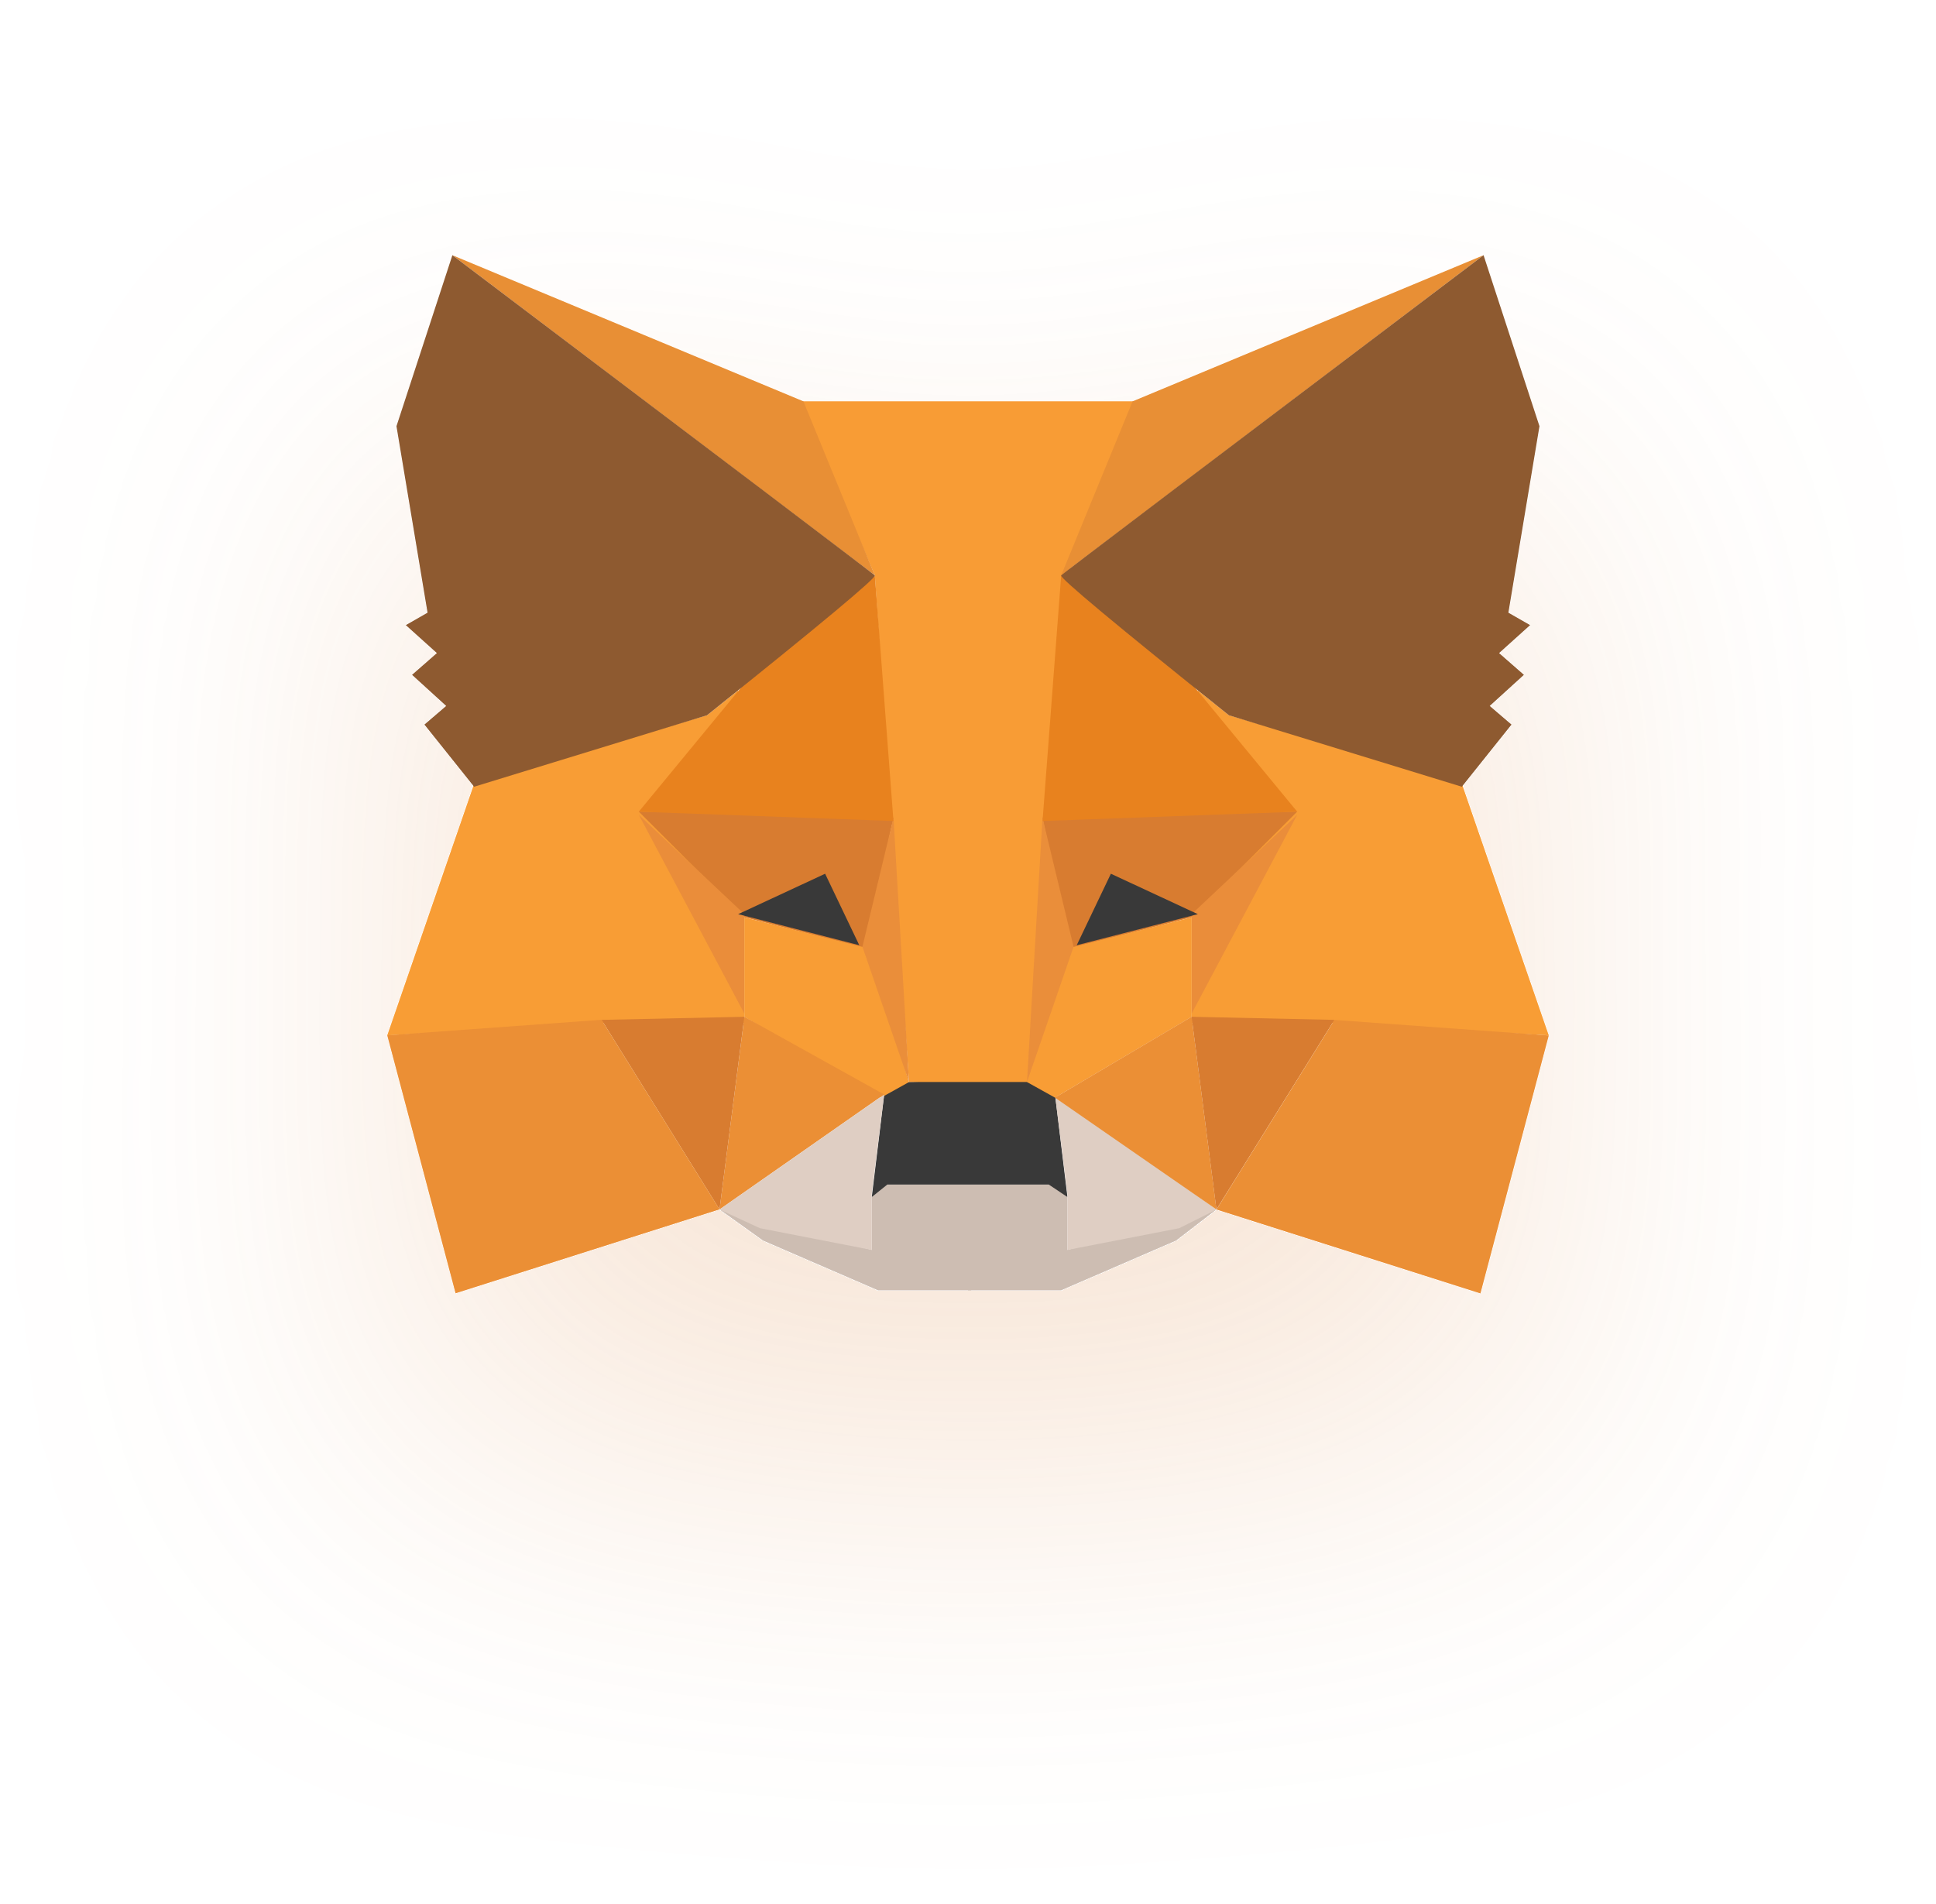
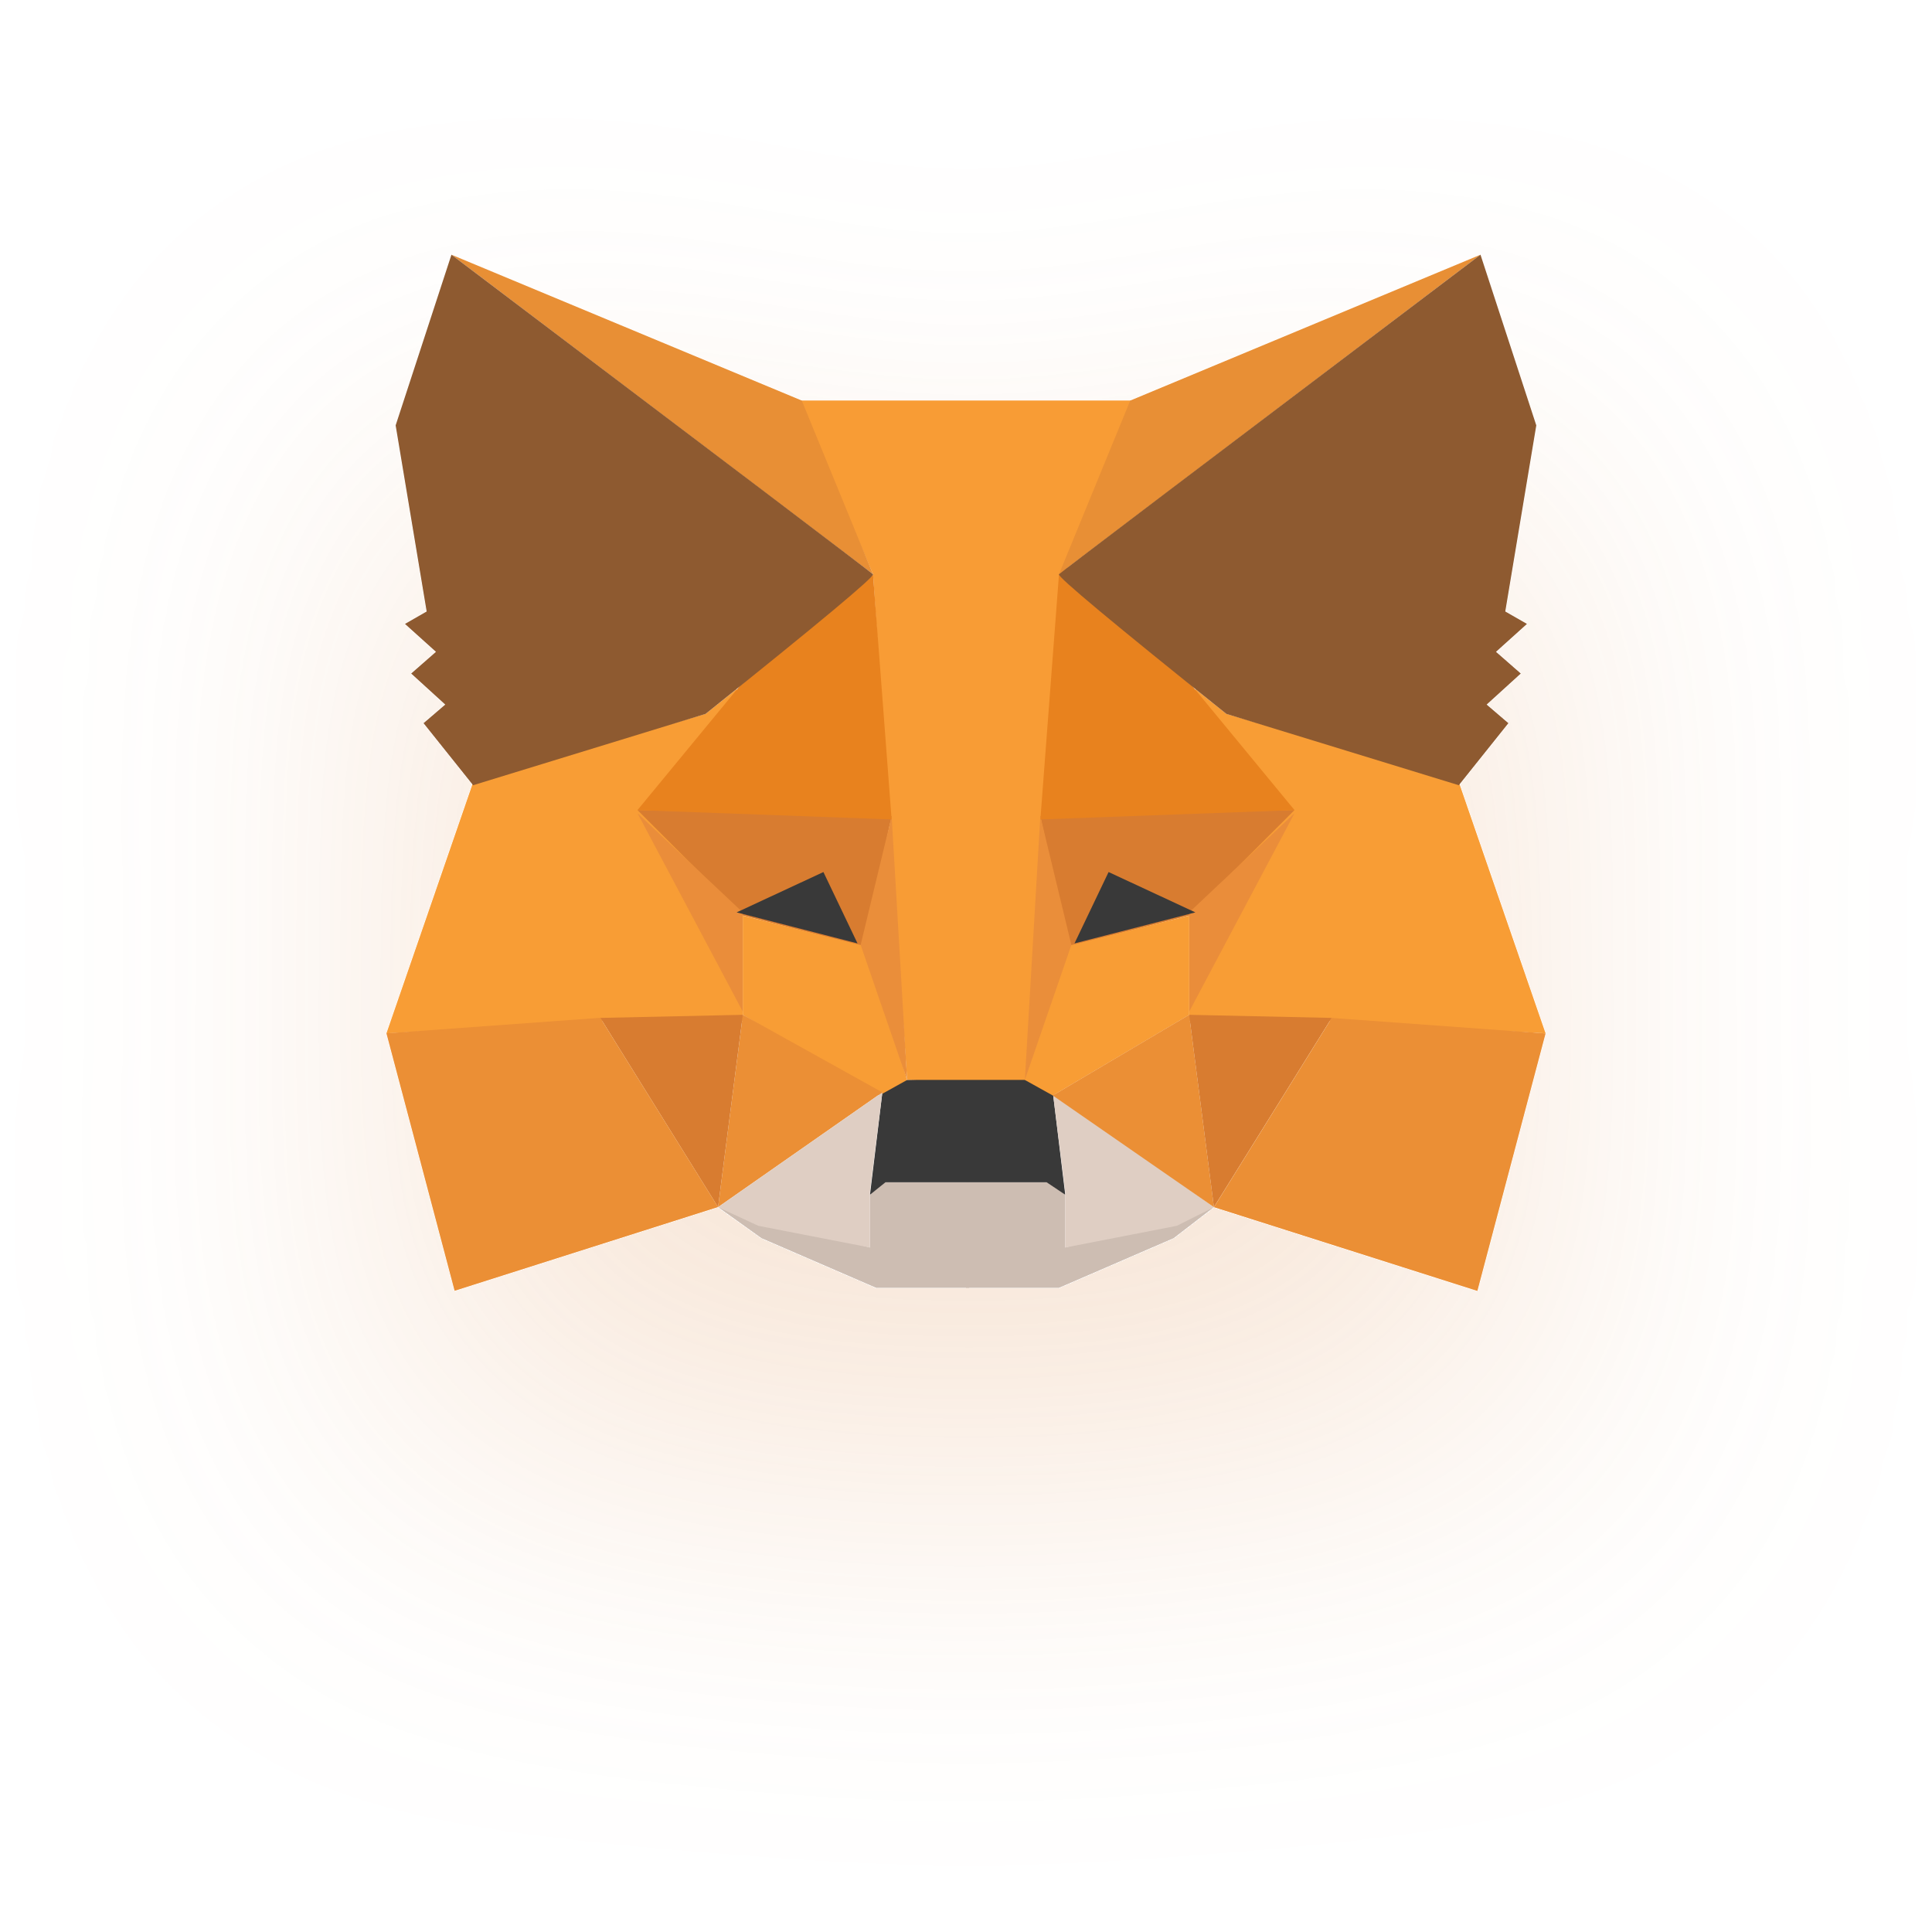
- <svg xmlns="http://www.w3.org/2000/svg" fill="none" viewBox="0 0 60 59">
+ <svg xmlns="http://www.w3.org/2000/svg" fill="none" viewBox="0 0 60 60">
  <g fill-rule="evenodd" clip-rule="evenodd" filter="url('#MetaMaskWallet_svg__a')">
    <path fill="#CDBDB2" d="m22.3 37.49 4.717 1.252v-1.638l.386-.385h2.695v3.276H27.21l-3.562-1.542-1.347-.964Z" />
    <path fill="#CDBDB2" d="m37.701 37.49-4.62 1.252v-1.638l-.385-.385H30v3.276h2.887l3.562-1.542 1.251-.964Z" />
    <path fill="#393939" d="m27.403 33.923-.385 3.18.48-.386h5.006l.578.386-.385-3.18-.77-.482-3.85.097-.674.385Z" />
    <path fill="#F89C35" d="m24.803 12.438 2.31 5.395 1.059 15.705h3.754l1.155-15.705 2.118-5.395H24.803Z" />
    <path fill="#F89D35" d="M14.695 24.289 12 32.093l6.738-.385h4.332v-3.372l-.193-6.938-.962.771-7.22 2.12Z" />
    <path fill="#D87C30" d="m19.797 25.156 7.893.193-.866 4.047-3.754-.964-3.273-3.276Z" />
    <path fill="#EA8D3A" d="m19.797 25.254 3.273 3.083v3.083l-3.273-6.166Z" />
    <path fill="#F89D35" d="m23.068 28.434 3.85.963 1.252 4.143-.866.482-4.236-2.505v-3.083Z" />
    <path fill="#EB8F35" d="m23.07 31.516-.77 5.973 5.102-3.565-4.331-2.408Z" />
    <path fill="#EA8E3A" d="m27.691 25.348.481 8.19-1.444-4.192.963-3.998Z" />
    <path fill="#D87C30" d="m18.643 31.612 4.427-.096-.77 5.973-3.657-5.877Z" />
    <path fill="#EB8F35" d="m14.118 40.088 8.182-2.601-3.658-5.878-6.642.482 2.118 7.997Z" />
    <path fill="#E8821E" d="m27.113 17.836-4.14 3.469-3.176 3.854 7.893.289-.577-7.612Z" />
    <path fill="#DFCEC3" d="m22.3 37.49 5.102-3.564-.385 3.083v1.734l-3.465-.674-1.251-.578Zm15.401 0-5.005-3.564.385 3.083v1.734l3.465-.674 1.155-.578Z" />
    <path fill="#393939" d="m25.572 27.082 1.059 2.216-3.754-.963 2.695-1.253Z" />
    <path fill="#E88F35" d="m14.021 7.91 13.092 9.924-2.214-5.395L14.02 7.91Z" />
    <path fill="#8E5A30" d="m14.02 7.91-1.733 5.3.963 5.78-.674.386.963.867-.77.674 1.058.964-.674.578 1.54 1.927 7.22-2.216c3.53-2.826 5.262-4.272 5.198-4.336-.064-.064-4.428-3.372-13.091-9.924Z" />
    <path fill="#F89D35" d="M45.305 24.289 48 32.093l-6.738-.385H36.93v-3.372l.193-6.938.962.771 7.22 2.12Z" />
    <path fill="#D87C30" d="m40.203 25.156-7.893.193.866 4.047 3.754-.964 3.273-3.276Z" />
    <path fill="#EA8D3A" d="m40.203 25.254-3.273 3.083v3.083l3.273-6.166Z" />
    <path fill="#F89D35" d="m36.932 28.434-3.85.963-1.252 4.143.866.482 4.236-2.505v-3.083Z" />
    <path fill="#EB8F35" d="m36.93 31.516.77 5.973-5.006-3.468 4.235-2.505Z" />
    <path fill="#EA8E3A" d="m32.309 25.348-.481 8.19 1.444-4.192-.963-3.998Z" />
    <path fill="#D87C30" d="m41.357 31.612-4.428-.096.77 5.973 3.658-5.877Z" />
    <path fill="#EB8F35" d="M45.882 40.092 37.7 37.491l3.658-5.878 6.642.482-2.118 7.997Z" />
    <path fill="#E8821E" d="m32.888 17.836 4.139 3.469 3.176 3.854-7.893.289.578-7.612Z" />
    <path fill="#393939" d="m34.428 27.082-1.059 2.216 3.754-.963-2.695-1.253Z" />
    <path fill="#E88F35" d="m45.978 7.91-13.09 9.924L35.1 12.44l10.878-4.53Z" />
    <path fill="#8E5A30" d="m45.978 7.91 1.733 5.3-.963 5.78.674.386-.962.867.77.674-1.06.964.675.578-1.54 1.927-7.22-2.216c-3.53-2.826-5.262-4.272-5.198-4.336.064-.064 4.428-3.372 13.091-9.924Z" />
  </g>
  <defs>
    <filter id="MetaMaskWallet_svg__a" width="72" height="72" x="-6" y="-6" color-interpolation-filters="sRGB" filterUnits="userSpaceOnUse">
      <feFlood flood-opacity="0" result="BackgroundImageFix" />
      <feColorMatrix in="SourceAlpha" result="hardAlpha" values="0 0 0 0 0 0 0 0 0 0 0 0 0 0 0 0 0 0 127 0" />
      <feOffset dy="6" />
      <feGaussianBlur stdDeviation="6" />
      <feComposite in2="hardAlpha" operator="out" />
      <feColorMatrix values="0 0 0 0 0.847 0 0 0 0 0.486 0 0 0 0 0.188 0 0 0 0.2 0" />
      <feBlend in2="BackgroundImageFix" result="effect1_dropShadow_3826_26585" />
      <feBlend in="SourceGraphic" in2="effect1_dropShadow_3826_26585" result="shape" />
    </filter>
  </defs>
</svg>
